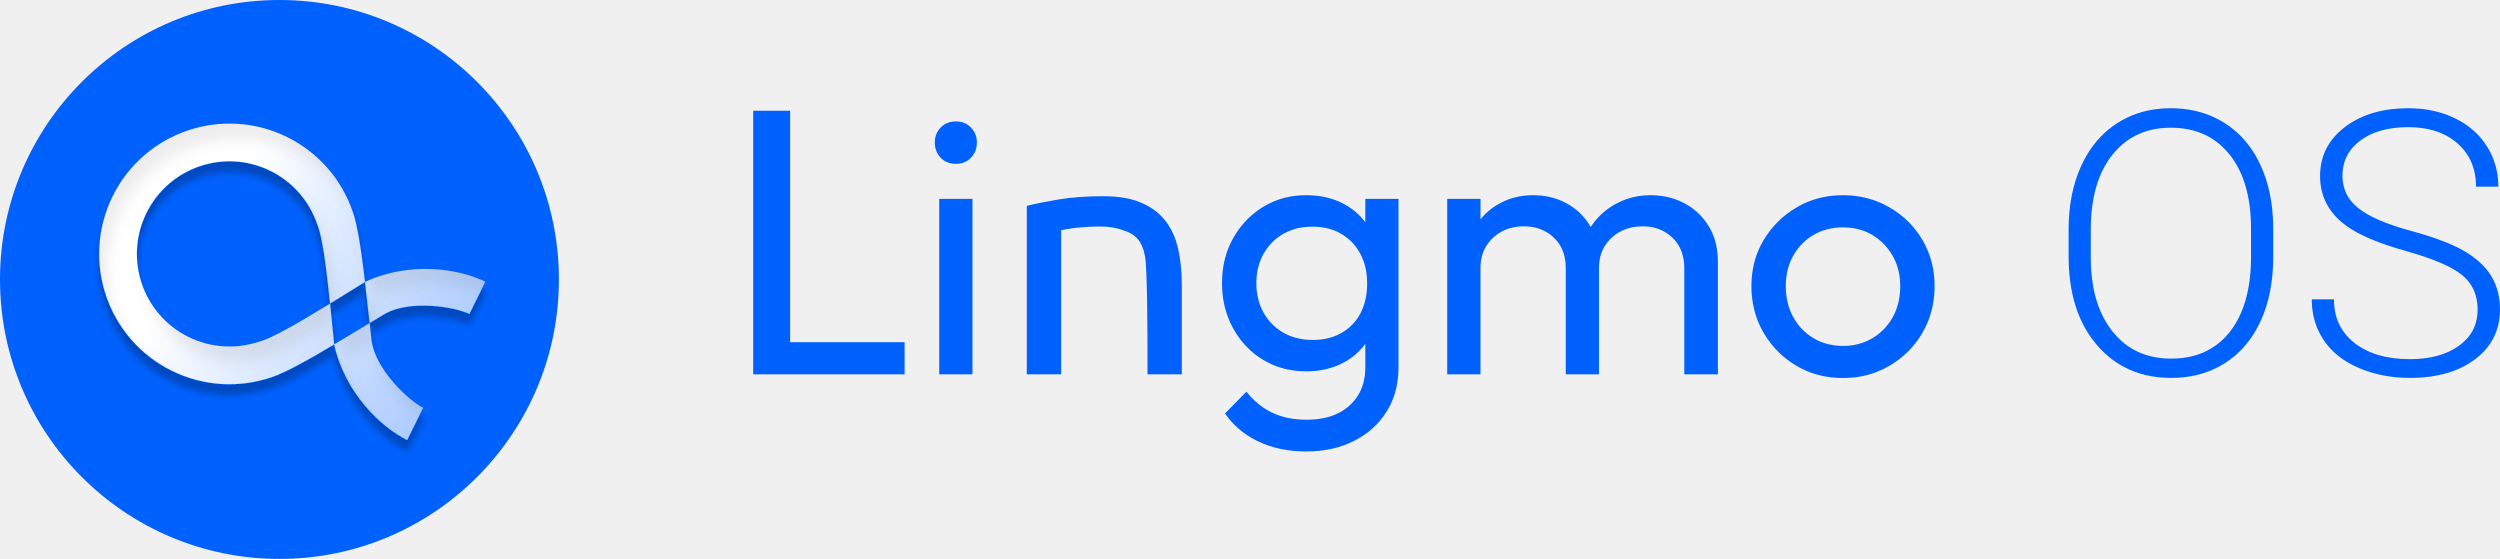
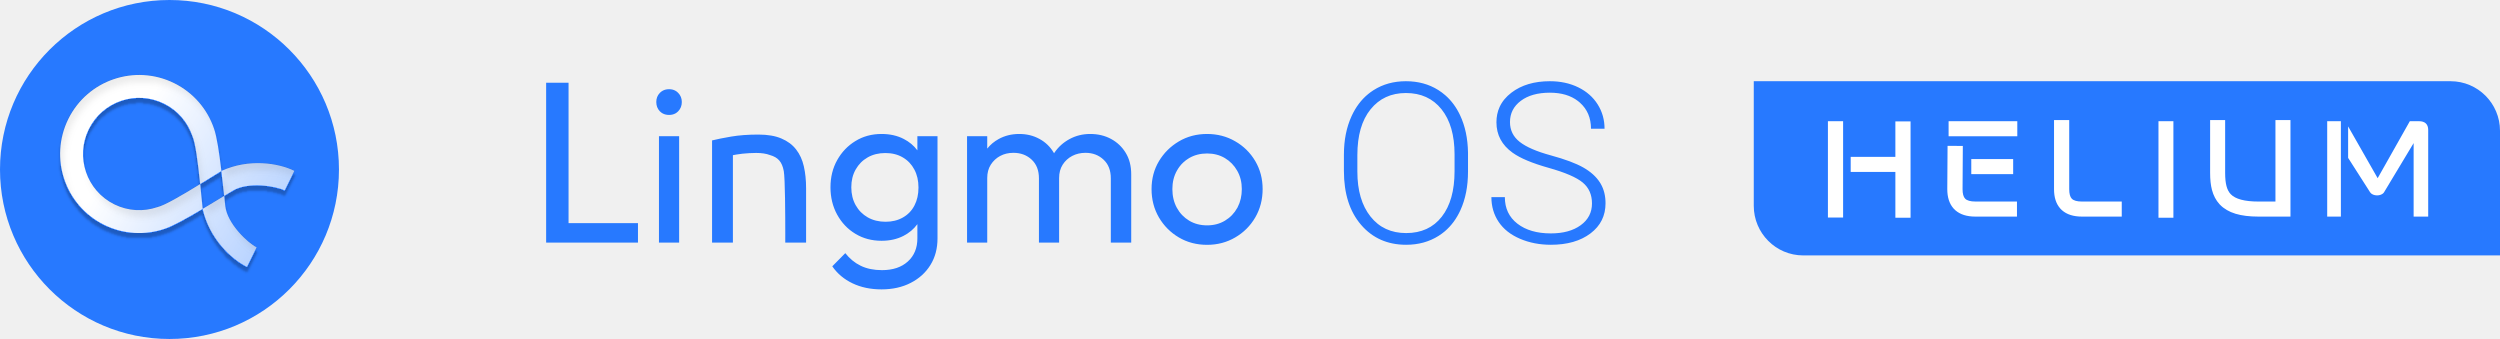
- <svg xmlns="http://www.w3.org/2000/svg" width="975.118" height="218" viewBox="0 0 975.118 218" fill="none">
+ <svg xmlns="http://www.w3.org/2000/svg" width="2124" height="288" viewBox="0 0 2124 288" fill="none">
  <defs>
-     <filter id="filter_42_5_dd" x="34.675" y="48.201" width="158.628" height="131.437" filterUnits="userSpaceOnUse" color-interpolation-filters="sRGB">
+     <filter id="filter_2_14_dd" x="47.087" y="63.68" width="206.988" height="171.07" filterUnits="userSpaceOnUse" color-interpolation-filters="sRGB">
      <feFlood flood-opacity="0" result="BackgroundImageFix" />
      <feColorMatrix in="SourceAlpha" type="matrix" values="0 0 0 0 0 0 0 0 0 0 0 0 0 0 0 0 0 0 127 0" result="hardAlpha" />
      <feOffset dx="0" dy="4" />
      <feGaussianBlur stdDeviation="1.333" />
      <feComposite in2="hardAlpha" operator="out" k2="-1" k3="1" />
      <feColorMatrix type="matrix" values="0 0 0 0 0 0 0 0 0 0 0 0 0 0 0 0 0 0 0.25 0" />
      <feBlend mode="normal" in2="BackgroundImageFix" result="effect_dropShadow_1" />
      <feBlend mode="normal" in="SourceGraphic" in2="effect_dropShadow_1" result="shape" />
      <feColorMatrix in="SourceAlpha" type="matrix" values="0 0 0 0 0 0 0 0 0 0 0 0 0 0 0 0 0 0 127 0" result="hardAlpha" />
      <feOffset dx="3" dy="6" />
      <feGaussianBlur stdDeviation="2.667" />
      <feComposite in2="hardAlpha" operator="arithmetic" k2="-1" k3="1" />
      <feColorMatrix type="matrix" values="0 0 0 0 0.329 0 0 0 0 0.329 0 0 0 0 0.329 0 0 0 0.11 0" />
      <feBlend mode="normal" in2="shape" result="effect_innerShadow_2" />
    </filter>
-     <linearGradient x1="84" y1="84.5" x2="375.5" y2="262" id="paint_linear_42_5_0" gradientUnits="userSpaceOnUse">
+     <filter id="filter_2_15_dd" x="28.087" y="56.68" width="198.932" height="195.07" filterUnits="userSpaceOnUse" color-interpolation-filters="sRGB">
+       <feFlood flood-opacity="0" result="BackgroundImageFix" />
+       <feColorMatrix in="SourceAlpha" type="matrix" values="0 0 0 0 0 0 0 0 0 0 0 0 0 0 0 0 0 0 127 0" result="hardAlpha" />
+       <feOffset dx="-7" dy="9" />
+       <feGaussianBlur stdDeviation="5.333" />
+       <feComposite in2="hardAlpha" operator="out" k2="-1" k3="1" />
+       <feColorMatrix type="matrix" values="0 0 0 0 0.286 0 0 0 0 0.286 0 0 0 0 0.286 0 0 0 0.25 0" />
+       <feBlend mode="normal" in2="BackgroundImageFix" result="effect_dropShadow_1" />
+       <feBlend mode="normal" in="SourceGraphic" in2="effect_dropShadow_1" result="shape" />
+     </filter>
+     <filter id="filter_2_16_dd" x="110.565" y="131.571" width="148.509" height="87.845" filterUnits="userSpaceOnUse" color-interpolation-filters="sRGB">
+       <feFlood flood-opacity="0" result="BackgroundImageFix" />
+       <feColorMatrix in="SourceAlpha" type="matrix" values="0 0 0 0 0 0 0 0 0 0 0 0 0 0 0 0 0 0 127 0" result="hardAlpha" />
+       <feOffset dx="-7" dy="9" />
+       <feGaussianBlur stdDeviation="5.333" />
+       <feComposite in2="hardAlpha" operator="out" k2="-1" k3="1" />
+       <feColorMatrix type="matrix" values="0 0 0 0 0.286 0 0 0 0 0.286 0 0 0 0 0.286 0 0 0 0.25 0" />
+       <feBlend mode="normal" in2="BackgroundImageFix" result="effect_dropShadow_1" />
+       <feBlend mode="normal" in="SourceGraphic" in2="effect_dropShadow_1" result="shape" />
+     </filter>
+     <linearGradient x1="110.964" y1="111.633" x2="496.044" y2="346.129" id="paint_linear_2_14_0" gradientUnits="userSpaceOnUse">
      <stop stop-color="#FFFFFF" />
      <stop offset="1" stop-color="#FFFFFF" stop-opacity="0" />
    </linearGradient>
  </defs>
-   <path id="Lingmo OS" d="M886.66 100.36Q886.66 114.5 881.77 125.18Q878.01 133.42 871.76 138.73L871.75 138.73Q869.9 140.31 867.82 141.64Q866.11 142.72 864.31 143.6L864.31 143.6Q856.51 147.4 846.86 147.4Q836.42 147.4 828.32 143.05Q822.5 139.93 817.89 134.57Q817.53 134.14 817.17 133.7L817.16 133.69Q806.86 121 806.86 99.94L806.86 89.39Q806.86 75.4 811.81 64.61Q815.78 55.97 822.38 50.53Q824.03 49.17 825.84 48.01Q827.77 46.78 829.83 45.81L829.83 45.8Q837.43 42.21 846.72 42.21Q856.37 42.21 864.17 46.02L864.17 46.02Q865.92 46.87 867.57 47.91Q869.96 49.41 872.06 51.25Q877.91 56.35 881.53 64.01Q886.45 74.42 886.66 88.13L886.66 100.36ZM966.39 120.82Q966.39 115.51 964.06 111.57Q962.66 109.22 960.42 107.36Q954.44 102.4 938.55 97.94Q922.66 93.47 915.35 88.2Q909.44 83.97 906.89 78.24Q904.94 73.88 904.94 68.65Q904.94 63.28 906.97 58.83Q909.36 53.55 914.61 49.56Q914.84 49.39 915.08 49.21Q924.64 42.21 939.32 42.21Q949.52 42.21 957.57 46.15Q963.59 49.1 967.59 53.77L967.59 53.78Q968.94 55.35 970.05 57.12Q971.69 59.73 972.73 62.56Q974.48 67.36 974.48 72.8L965.76 72.8Q965.76 66.19 962.91 61.22Q961.24 58.31 958.59 55.96Q958.01 55.45 957.41 54.98Q950.45 49.6 939.32 49.6Q927.58 49.6 920.62 54.83Q916.86 57.66 915.13 61.43Q913.66 64.63 913.66 68.51Q913.66 72.21 915.07 75.26Q916.63 78.65 919.92 81.24Q926.18 86.16 939.96 89.92Q953.74 93.68 960.84 97.73Q967.94 101.77 971.53 107.39Q971.82 107.85 972.08 108.31L972.09 108.33Q975.11 113.64 975.11 120.68Q975.11 126.69 972.72 131.52Q970.31 136.41 965.45 140.09Q955.78 147.4 939.96 147.4Q929.13 147.4 920.09 143.53Q911.42 139.82 906.77 133.26L906.76 133.25Q906.57 132.98 906.38 132.71Q905 130.65 904.03 128.43Q901.71 123.09 901.71 116.75L910.36 116.75Q910.36 122.96 913.02 127.66Q914.99 131.16 918.44 133.83Q926.53 140.09 939.96 140.09Q951.91 140.09 959.15 134.82Q963.01 132 964.81 128.22Q966.39 124.9 966.39 120.82ZM293.78 146L293.78 43.2L308.19 43.2L308.19 133.48L352.84 133.48L352.84 146L293.78 146ZM372.84 63.91Q370.49 63.91 368.68 62.91L368.68 62.91Q367.71 62.37 366.9 61.55Q366.09 60.7 365.57 59.7Q364.62 57.88 364.62 55.57Q364.62 53.47 365.45 51.78Q366 50.67 366.9 49.74Q367.75 48.87 368.76 48.31Q370.54 47.35 372.84 47.35Q375.1 47.35 376.84 48.29Q377.87 48.85 378.71 49.74Q379.67 50.71 380.23 51.86Q381.03 53.52 381.03 55.57Q381.03 57.83 380.12 59.61Q379.57 60.66 378.71 61.55Q377.9 62.39 376.92 62.93Q375.15 63.91 372.84 63.91ZM878.01 89.25Q878.01 70.76 869.64 60.28Q866.37 56.18 862.14 53.68Q855.58 49.81 846.72 49.81Q838.52 49.81 832.24 53.28Q827.58 55.85 823.98 60.32Q815.5 70.83 815.5 89.67L815.5 100.36Q815.5 118.57 823.94 129.23Q827.45 133.66 832.01 136.25Q838.41 139.88 846.86 139.88Q856.03 139.88 862.68 135.78Q866.69 133.32 869.79 129.37Q878.01 118.85 878.01 100.08L878.01 89.25ZM509.48 144.84Q502.34 144.84 496.32 142.23Q494.46 141.42 492.71 140.37Q489.92 138.69 487.57 136.54Q483.67 132.96 480.97 128.07Q480.34 126.93 479.81 125.76Q476.65 118.81 476.65 110.42Q476.65 101.8 480 94.8Q480.46 93.86 480.97 92.94Q483.45 88.51 486.95 85.12L486.95 85.12Q489.55 82.61 492.71 80.67Q494.61 79.51 496.64 78.65L496.64 78.65Q502.52 76.14 509.48 76.14Q517.57 76.14 523.76 79.34Q527.45 81.23 530.24 84.02Q531.48 85.26 532.54 86.68L532.54 77.58L545.48 77.58L545.48 143.25Q545.48 152.21 541.7 159.09Q541.34 159.74 540.95 160.37Q539.61 162.54 537.95 164.44L537.95 164.44Q534 168.96 528.26 171.91Q520.13 176.09 509.48 176.09Q498.97 176.09 490.81 172.19Q485.36 169.59 481.37 165.55L481.37 165.55Q479.41 163.58 477.81 161.25L486.17 152.78Q489.24 156.71 493.19 159.27L493.2 159.27Q494.59 160.17 496.09 160.9Q501.85 163.71 509.76 163.71Q519.44 163.71 525.4 159Q525.91 158.6 526.39 158.16Q528.36 156.38 529.7 154.21Q532.54 149.61 532.54 143.25L532.54 134.14Q531.43 135.67 530.1 136.99L530.1 136.99Q527.31 139.78 523.61 141.67Q517.43 144.84 509.48 144.84ZM610.72 146L610.72 104.65Q610.72 98.81 607.97 94.88Q607.13 93.68 606.04 92.66Q604.52 91.23 602.75 90.27Q599.07 88.27 594.3 88.27Q589.85 88.27 586.27 90.03Q586.03 90.15 585.79 90.27Q584.17 91.14 582.81 92.32L582.81 92.32Q581.05 93.85 579.74 95.9Q579.73 95.92 579.71 95.95Q577.46 99.52 577.46 104.51L577.46 146L564.49 146L564.49 77.58L577.46 77.58L577.46 85.55Q578.34 84.44 579.35 83.45L579.35 83.45Q581.74 81.09 584.81 79.41Q585.81 78.85 586.86 78.39Q591.96 76.14 598.06 76.14Q604.04 76.14 609.05 78.34L609.06 78.34Q610.08 78.8 611.07 79.34Q613.86 80.85 616.09 82.96Q618.52 85.26 620.28 88.27Q620.36 88.4 620.43 88.53Q620.5 88.43 620.56 88.34Q622.49 85.47 624.99 83.22L624.99 83.22Q627.44 81.01 630.44 79.41Q632.28 78.41 634.24 77.72L634.24 77.72Q638.69 76.14 643.69 76.14Q650.66 76.14 656.25 78.91Q656.68 79.11 657.09 79.34Q659.87 80.83 662.13 82.9Q664.65 85.22 666.51 88.27Q670.06 94 670.06 102.09L670.06 146L656.95 146L656.95 104.65Q656.95 98.81 654.2 94.88Q653.36 93.68 652.27 92.66Q650.59 91.08 648.61 90.06L648.61 90.06Q645.1 88.27 640.67 88.27Q636.43 88.27 632.91 89.87Q632.5 90.06 632.09 90.27Q630.22 91.26 628.71 92.64L628.71 92.64Q627.15 94.06 625.97 95.9Q625.96 95.92 625.94 95.95Q623.69 99.52 623.69 104.51L623.69 146L610.72 146ZM718.86 147.44Q711.08 147.44 704.51 144.62L704.51 144.61Q702.56 143.78 700.72 142.69Q696.96 140.48 693.92 137.53L693.92 137.53Q690.44 134.15 687.89 129.82Q686.67 127.73 685.76 125.5L685.76 125.5Q683.14 119.07 683.14 111.58Q683.14 104.2 685.75 97.9Q686.66 95.71 687.89 93.65Q690.19 89.81 693.25 86.71Q696.54 83.38 700.72 80.92Q702.64 79.78 704.68 78.91Q711.18 76.14 718.86 76.14Q725.95 76.14 732.11 78.53Q734.59 79.5 736.93 80.85Q741.19 83.29 744.53 86.66Q747.57 89.73 749.83 93.58Q751.15 95.81 752.1 98.19Q754.58 104.39 754.58 111.58Q754.58 119.07 751.96 125.5L751.96 125.5Q751.05 127.73 749.83 129.82Q747.52 133.78 744.39 136.94Q741.11 140.26 736.93 142.69Q734.52 144.1 731.95 145.09L731.95 145.09Q725.86 147.44 718.86 147.44ZM400.49 80.29Q405.1 79.13 412.73 77.83Q420.36 76.53 430.31 76.53Q439.24 76.53 445.11 79.06Q450.51 81.34 453.91 85.33Q454.23 85.71 454.53 86.09Q458.08 90.63 459.52 96.99Q460.96 103.32 460.96 110.95L460.96 146L447.57 146C447.57 146 447.58 143.77 447.58 140.28C447.58 129.01 447.48 104.62 446.62 100.02C445.5 93.99 442.87 91.17 437.76 89.71Q434.17 88.34 428.86 88.34Q426.68 88.34 424.36 88.48Q422.08 88.62 419.97 88.83Q417.9 89.05 416.24 89.36Q414.59 89.64 413.89 89.78L413.89 146L400.49 146L400.49 80.29ZM366.34 146L366.34 77.58L379.31 77.58L379.31 146L366.34 146ZM512.08 132.6Q518.26 132.6 522.99 129.99Q523.03 129.97 523.06 129.95Q523.15 129.91 523.23 129.86Q525.63 128.5 527.47 126.6Q529.35 124.66 530.65 122.16Q533.25 117.2 533.25 110.56Q533.25 103.95 530.58 98.99Q529.08 96.15 526.89 94.03Q525.22 92.42 523.16 91.22Q518.41 88.41 511.94 88.41Q505.66 88.41 500.84 91.06Q500.69 91.14 500.55 91.22Q498.44 92.42 496.71 94.04Q494.45 96.16 492.85 98.99Q492.74 99.18 492.64 99.38L492.63 99.4Q490.04 104.21 490.04 110.42Q490.04 116.61 492.59 121.46L492.6 121.49Q492.72 121.72 492.85 121.95Q494.36 124.65 496.49 126.71Q498.33 128.49 500.62 129.79Q500.87 129.93 501.13 130.06L501.16 130.08Q505.96 132.6 512.08 132.6ZM718.86 134.92Q724.24 134.92 728.62 132.83Q729.51 132.41 730.36 131.9Q732.63 130.54 734.46 128.73L734.47 128.73Q736.71 126.52 738.3 123.64Q738.38 123.5 738.45 123.36Q738.47 123.33 738.48 123.3Q741.18 118.15 741.18 111.58Q741.18 105.75 738.89 101.04Q738.58 100.41 738.23 99.8Q736.41 96.59 733.81 94.24L733.81 94.24Q732.2 92.78 730.29 91.64Q729.73 91.31 729.16 91.02L729.16 91.02Q724.61 88.69 718.86 88.69Q713.36 88.69 708.88 90.83Q708.09 91.2 707.33 91.64Q705.18 92.91 703.42 94.58Q701.07 96.82 699.42 99.8Q699.18 100.23 698.96 100.67Q696.54 105.52 696.54 111.58Q696.54 118.15 699.24 123.3Q699.25 123.33 699.27 123.36Q699.34 123.5 699.42 123.64Q701.06 126.62 703.4 128.89L703.4 128.89Q705.17 130.6 707.33 131.9Q708.25 132.45 709.22 132.9L709.22 132.9Q713.57 134.92 718.86 134.92Z" fill="#0061FE" fill-opacity="1" fill-rule="evenodd" />
-   <circle id="椭圆 3" cx="109" cy="109" r="109" fill="#0061FE" fill-opacity="1" />
-   <g filter="url(#filter_42_5_dd)">
-     <path id="差集" d="M43.932 76.548C56.351 51.376 86.824 41.039 111.995 53.458C124.581 59.668 133.458 70.391 137.637 82.708C139.532 88.178 141.007 98.35 142.377 109.965C137.734 112.838 133.126 115.702 128.74 118.391C127.232 103.979 125.688 91.806 123.705 87.434C120.736 78.683 114.428 71.063 105.486 66.651C87.601 57.827 65.949 65.172 57.125 83.057C48.301 100.942 55.646 122.594 73.531 131.418C82.473 135.83 92.357 136.2 101.109 133.231C105.785 132.145 116.385 125.964 128.74 118.391C129.275 123.508 129.806 128.907 130.35 134.34C120.3 140.32 111.33 145.339 105.835 147.163C93.518 151.341 79.607 150.821 67.022 144.611C41.85 132.192 31.513 101.719 43.932 76.548ZM130.35 134.34C134.813 131.685 139.488 128.841 144.167 126.003C144.404 128.172 144.642 130.34 144.883 132.491C146.158 143.871 159.344 156.234 165.041 159.045L158.827 171.638C148.632 166.608 134.594 153.344 130.358 134.418C130.355 134.392 130.353 134.366 130.35 134.34ZM144.167 126.003C143.573 120.563 142.985 115.121 142.377 109.965C142.399 109.951 142.421 109.937 142.443 109.924C160.04 101.77 179.108 104.84 189.303 109.87L183.089 122.463C177.392 119.652 159.559 116.711 149.752 122.623C147.898 123.74 146.032 124.871 144.167 126.003Z" clip-rule="evenodd" fill="url(#paint_linear_42_5_0)" fill-opacity="1" fill-rule="evenodd" />
+   <rect id="画板 1" width="2124" height="288" fill="#FFFFFF" fill-opacity="0" />
+   <path id="Lingmo OS" d="M1247.22 145.82C1247.22 158.26 1245.06 169.19 1240.76 178.61Q1235.78 189.49 1227.52 196.51L1227.52 196.51Q1225.06 198.6 1222.31 200.34C1214.32 205.42 1205.11 207.96 1194.64 207.96C1178.85 207.96 1166.1 202.31 1156.37 191.01C1146.65 179.71 1141.79 164.46 1141.79 145.26L1141.79 131.32C1141.79 119 1143.97 108.09 1148.34 98.58Q1153.57 87.17 1162.31 79.98Q1164.48 78.19 1166.87 76.66C1174.86 71.55 1184.05 69 1194.46 69C1204.86 69 1214.04 71.5 1222 76.52Q1225.15 78.51 1227.92 80.93Q1235.65 87.67 1240.43 97.79Q1246.93 111.54 1247.22 129.65L1247.22 145.82ZM1352.55 172.85C1352.55 165.35 1349.91 159.42 1344.65 155.06C1339.39 150.69 1329.76 146.54 1315.76 142.61C1301.77 138.68 1291.55 134.39 1285.11 129.75C1275.94 123.18 1271.37 114.57 1271.37 103.92Q1271.37 96.82 1274.04 90.94Q1277.21 83.97 1284.14 78.7C1292.65 72.23 1303.53 69 1316.79 69C1325.76 69 1333.8 70.73 1340.89 74.2C1347.98 77.67 1353.48 82.5 1357.38 88.69C1361.28 94.88 1363.23 101.79 1363.23 109.4L1351.71 109.4C1351.71 100.18 1348.55 92.76 1342.24 87.16Q1341.48 86.48 1340.67 85.86Q1331.48 78.75 1316.79 78.75C1306.43 78.75 1298.21 81.06 1292.07 85.67C1285.94 90.28 1282.88 96.3 1282.88 103.74C1282.88 110.61 1285.64 116.21 1291.15 120.55C1296.66 124.88 1305.48 128.71 1317.62 132.02C1329.76 135.33 1338.95 138.77 1345.21 142.33C1351.46 145.89 1356.17 150.15 1359.33 155.1Q1359.7 155.7 1360.05 156.3L1360.07 156.33Q1364.06 163.36 1364.06 172.66C1364.06 183.31 1359.81 191.86 1351.29 198.3C1342.78 204.74 1331.55 207.96 1317.62 207.96C1308.09 207.96 1299.34 206.26 1291.38 202.85C1283.42 199.44 1277.39 194.68 1273.27 188.55C1269.15 182.41 1267.09 175.39 1267.09 167.46L1278.52 167.46C1278.52 177 1282.07 184.52 1289.19 190.03C1296.31 195.54 1305.79 198.3 1317.62 198.3C1328.15 198.3 1336.6 195.98 1342.98 191.33C1349.36 186.69 1352.55 180.53 1352.55 172.85ZM464 206.1L464 70.3L483.04 70.3L483.04 189.57L542.02 189.57L542.02 206.1L464 206.1ZM568.45 97.65Q565.33 97.65 562.95 96.34Q561.67 95.63 560.6 94.54C558.58 92.43 557.58 89.8 557.58 86.64C557.58 83.58 558.58 81.01 560.6 78.93Q561.71 77.78 563.06 77.05Q565.4 75.78 568.45 75.78Q571.43 75.78 573.73 77.03Q575.08 77.76 576.2 78.93C578.24 81.01 579.27 83.58 579.27 86.64C579.27 89.8 578.24 92.43 576.2 94.54Q575.13 95.65 573.84 96.36Q571.5 97.65 568.45 97.65ZM1235.79 131.14C1235.79 114.85 1232.11 102.1 1224.74 92.87C1217.37 83.64 1207.27 79.03 1194.46 79.03C1181.89 79.03 1171.87 83.66 1164.41 92.91C1156.94 102.17 1153.22 115.1 1153.22 131.7L1153.22 145.82C1153.22 161.85 1156.93 174.57 1164.36 183.95C1171.79 193.33 1181.89 198.02 1194.64 198.02C1207.57 198.02 1217.68 193.39 1224.92 184.13Q1235.79 170.25 1235.79 145.44L1235.79 131.14ZM748.95 204.57C740.71 204.57 733.33 202.6 726.8 198.67C720.26 194.74 715.09 189.32 711.28 182.41C707.48 175.51 705.57 167.74 705.57 159.1C705.57 150.49 707.48 142.8 711.28 136.02C715.09 129.2 720.26 123.8 726.8 119.81C733.33 115.81 740.71 113.82 748.95 113.82C756.07 113.82 762.35 115.22 767.8 118.04C772.5 120.44 776.37 123.68 779.41 127.74L779.41 115.72L796.51 115.72L796.51 202.48C796.51 211.12 794.51 218.66 790.51 225.1C786.52 231.57 780.93 236.65 773.75 240.33C766.6 244.02 758.33 245.86 748.95 245.86C739.69 245.86 731.47 244.14 724.29 240.7C717.14 237.3 711.41 232.48 707.1 226.26L718.16 215.07C721.81 219.74 726.18 223.32 731.25 225.79C736.33 228.27 742.35 229.51 749.32 229.51C758.58 229.51 765.9 227.06 771.29 222.17C776.71 217.28 779.41 210.71 779.41 202.48L779.41 190.44C776.35 194.62 772.41 197.94 767.62 200.39C762.17 203.18 755.95 204.57 748.95 204.57ZM882.68 206.1L882.68 151.48C882.68 144.76 880.62 139.48 876.51 135.64C872.39 131.77 867.22 129.84 860.99 129.84C856.81 129.84 853.07 130.72 849.76 132.49C846.47 134.25 843.81 136.73 841.77 139.92Q841.75 139.95 841.72 139.99Q838.75 144.7 838.75 151.3L838.75 206.1L821.61 206.1L821.61 115.72L838.75 115.72L838.75 126.25C841.39 122.94 844.62 120.23 848.45 118.13C853.66 115.25 859.49 113.82 865.96 113.82C872.31 113.82 878.04 115.22 883.15 118.04C888.29 120.83 892.34 124.76 895.32 129.84C895.38 129.95 895.45 130.07 895.52 130.19Q895.6 130.06 895.69 129.93Q898.24 126.14 901.54 123.17Q904.78 120.25 908.74 118.13C914.06 115.25 919.9 113.82 926.25 113.82C932.84 113.82 938.74 115.22 943.94 118.04C949.14 120.83 953.29 124.76 956.39 129.84C959.51 134.89 961.08 140.97 961.08 148.09L961.08 206.1L943.75 206.1L943.75 151.48C943.75 144.76 941.7 139.48 937.58 135.64C933.46 131.77 928.35 129.84 922.25 129.84C918.07 129.84 914.29 130.72 910.92 132.49C907.58 134.25 904.88 136.73 902.84 139.92Q902.82 139.95 902.8 139.99Q899.82 144.7 899.82 151.3L899.82 206.1L882.68 206.1ZM1025.55 208.01C1016.66 208.01 1008.67 205.92 1001.58 201.74C994.49 197.56 988.84 191.89 984.63 184.74C980.45 177.55 978.36 169.52 978.36 160.63C978.36 151.87 980.45 143.97 984.63 136.94C988.84 129.92 994.49 124.31 1001.58 120.13C1008.67 115.92 1016.66 113.82 1025.55 113.82C1034.31 113.82 1042.27 115.89 1049.42 120.04C1056.6 124.16 1062.28 129.76 1066.46 136.85C1070.64 143.94 1072.73 151.87 1072.73 160.63C1072.73 169.52 1070.64 177.55 1066.46 184.74C1062.28 191.89 1056.6 197.56 1049.42 201.74C1042.27 205.92 1034.31 208.01 1025.55 208.01ZM604.97 119.3C609.03 118.28 614.42 117.2 621.13 116.05C627.85 114.9 635.59 114.33 644.36 114.33C652.22 114.33 658.74 115.45 663.91 117.68C669.11 119.87 673.26 122.97 676.35 126.96C679.48 130.96 681.68 135.76 682.95 141.36C684.22 146.94 684.85 153.08 684.85 159.8L684.85 206.1L667.16 206.1C667.16 206.1 667.17 203.16 667.17 198.55C667.17 183.66 667.04 151.44 665.9 145.36C664.42 137.4 660.95 133.67 654.2 131.75C651.04 130.54 647.13 129.94 642.45 129.94C640.53 129.94 638.55 130 636.51 130.12C634.49 130.25 632.56 130.4 630.7 130.59C628.87 130.77 627.23 131 625.78 131.28C624.32 131.53 623.28 131.72 622.67 131.84L622.67 206.1L604.97 206.1L604.97 119.3ZM559.85 206.1L559.85 115.72L576.99 115.72L576.99 206.1L559.85 206.1ZM752.39 188.41C757.96 188.41 762.87 187.2 767.11 184.78C771.38 182.37 774.65 178.98 776.91 174.61C779.2 170.25 780.34 165.14 780.34 159.28C780.34 153.46 779.17 148.37 776.81 144C774.49 139.61 771.23 136.19 767.01 133.74C762.83 131.26 757.9 130.02 752.2 130.02C746.5 130.02 741.49 131.26 737.15 133.74C732.85 136.19 729.46 139.61 726.98 144C724.5 148.37 723.27 153.4 723.27 159.1C723.27 164.83 724.5 169.91 726.98 174.33C729.46 178.76 732.88 182.21 737.24 184.69C741.64 187.17 746.69 188.41 752.39 188.41ZM1025.55 191.47C1031.24 191.47 1036.31 190.14 1040.73 187.48C1045.18 184.81 1048.68 181.18 1051.23 176.56Q1051.35 176.34 1051.47 176.12Q1055.04 169.31 1055.04 160.63C1055.04 154.81 1053.74 149.62 1051.14 145.07C1048.54 140.49 1045.04 136.9 1040.64 134.3C1036.28 131.7 1031.24 130.39 1025.55 130.39C1019.85 130.39 1014.77 131.7 1010.31 134.3Q1007.47 135.97 1005.15 138.18Q1002.04 141.14 999.86 145.07C997.32 149.62 996.05 154.81 996.05 160.63C996.05 166.61 997.32 171.92 999.86 176.56C1002.4 181.18 1005.89 184.81 1010.31 187.48C1014.77 190.14 1019.85 191.47 1025.55 191.47Z" fill="#2779FF" fill-opacity="1" fill-rule="evenodd" />
+   <ellipse id="椭圆 3" cx="143.992" cy="144" rx="143.992" ry="144" fill="#2779FF" fill-opacity="1" />
+   <g filter="url(#filter_2_14_dd)">
+     <path id="差集" d="M58.033 101.127C74.44 67.874 114.697 54.218 147.949 70.625C164.575 78.829 176.302 92.995 181.821 109.266C184.325 116.493 186.273 129.932 188.082 145.276C181.948 149.072 175.861 152.855 170.066 156.407C168.075 137.367 166.036 121.286 163.416 115.51C159.495 103.948 151.162 93.883 139.349 88.054C115.723 76.397 87.119 86.1 75.461 109.727C63.803 133.354 73.505 161.958 97.132 173.615C108.945 179.444 122.002 179.933 133.564 176.011L139.807 194.416C123.535 199.936 105.158 199.248 88.532 191.045C55.28 174.638 41.625 134.38 58.033 101.127ZM172.193 177.477C158.916 185.376 147.066 192.006 139.808 194.416L133.565 176.011C139.743 174.576 153.745 166.411 170.066 156.407C170.773 163.167 171.474 170.3 172.193 177.477ZM172.193 177.477C178.088 173.97 184.265 170.212 190.446 166.463C190.759 169.328 191.073 172.193 191.392 175.034C193.076 190.068 210.493 206.4 218.019 210.113L209.81 226.75C196.343 220.105 177.799 202.582 172.203 177.579C172.2 177.545 172.196 177.511 172.193 177.477ZM190.446 166.463C189.661 159.276 188.885 152.088 188.082 145.276C188.111 145.257 188.141 145.239 188.171 145.221C211.418 134.45 236.607 138.505 250.075 145.15L241.866 161.787C234.34 158.073 210.782 154.187 197.825 161.998C195.377 163.474 192.911 164.968 190.446 166.463Z" clip-rule="evenodd" fill="url(#paint_linear_2_14_0)" fill-opacity="1" fill-rule="evenodd" />
  </g>
+   <path id="矩形 2" d="M1532.01 69L2081.99 69C2105.19 69 2124 87.86 2124 111.14L2124 174.85L2124 217L2081.99 217L1532.01 217C1508.81 217 1490 198.13 1490 174.85L1490 111.14L1490 69L1532.01 69Z" fill="#2779FF" fill-opacity="1" fill-rule="evenodd" />
+   <path id="矢量 16" d="M1745.1 160.76L1745.1 102L1758.01 102L1758.01 160.76C1758.01 164.6 1758.73 167.28 1760.18 168.79C1761.74 170.42 1764.64 171.23 1768.89 171.23L1802.64 171.23L1802.64 184.02L1768.89 184.02C1761.64 184.02 1755.98 182.23 1751.93 178.67C1751.55 178.32 1751.17 177.96 1750.81 177.59C1750.62 177.39 1750.44 177.19 1750.26 176.98C1746.82 173.04 1745.1 167.64 1745.1 160.76ZM1877.72 102L1877.72 146.94C1877.72 152.59 1878.24 157.39 1879.28 161.34C1880.55 166.13 1882.66 170.15 1885.61 173.39C1885.74 173.53 1885.86 173.66 1885.98 173.79C1889.35 177.32 1893.8 179.93 1899.32 181.61C1904.62 183.22 1911.12 184.02 1918.82 184.02L1945.98 184.02L1945.98 102L1933.22 102L1933.22 171.23L1918.82 171.23C1907.07 171.23 1899.2 169.14 1895.21 164.96C1893.57 163.24 1892.37 160.94 1891.62 158.08C1890.86 155.19 1890.48 151.48 1890.48 146.94L1890.48 102L1877.72 102ZM1553 184.81L1553 102.97L1565.9 102.97L1565.9 184.81L1553 184.81ZM1655.53 115.78L1713.9 115.78L1713.9 102.97L1655.53 102.97L1655.53 115.78ZM1833.84 102.97L1833.84 185L1846.52 185L1846.52 102.97L1833.84 102.97ZM1977.19 184.02L1988.81 184.02L1988.81 102.97L1977.19 102.97L1977.19 184.02ZM2020.06 151.39L1994.97 107.39L1994.97 134.14L2013.69 163.43C2015.95 166.78 2023.02 166.97 2025.44 163.43L2050.62 121.58L2050.62 184.02L2063 184.02L2063 110.4C2063 105.31 2060.04 102.97 2055.2 102.97L2047.39 102.97L2020.06 151.39ZM1610.31 133.3L1610.31 103.15L1623.21 103.15L1623.21 185L1610.31 185L1610.31 146.08L1572.35 146.08L1572.35 133.3L1610.31 133.3ZM1654.65 123.91L1654.61 130.31L1654.41 160.66C1654.41 167.61 1656.16 173.06 1659.65 177.02C1659.82 177.21 1659.99 177.39 1660.16 177.57C1660.52 177.95 1660.9 178.31 1661.28 178.65C1665.36 182.23 1671.05 184.02 1678.35 184.02L1713.62 184.02L1713.62 171.22L1678.35 171.22C1674.07 171.22 1671.15 170.4 1669.58 168.77C1668.12 167.25 1667.39 164.57 1667.39 160.74L1667.58 130.4L1667.62 123.99L1654.65 123.91ZM1674.8 147.97L1710.38 147.97L1710.38 135.16L1674.8 135.16L1674.8 147.97Z" fill="#FFFFFF" fill-opacity="1" fill-rule="evenodd" />
</svg>
